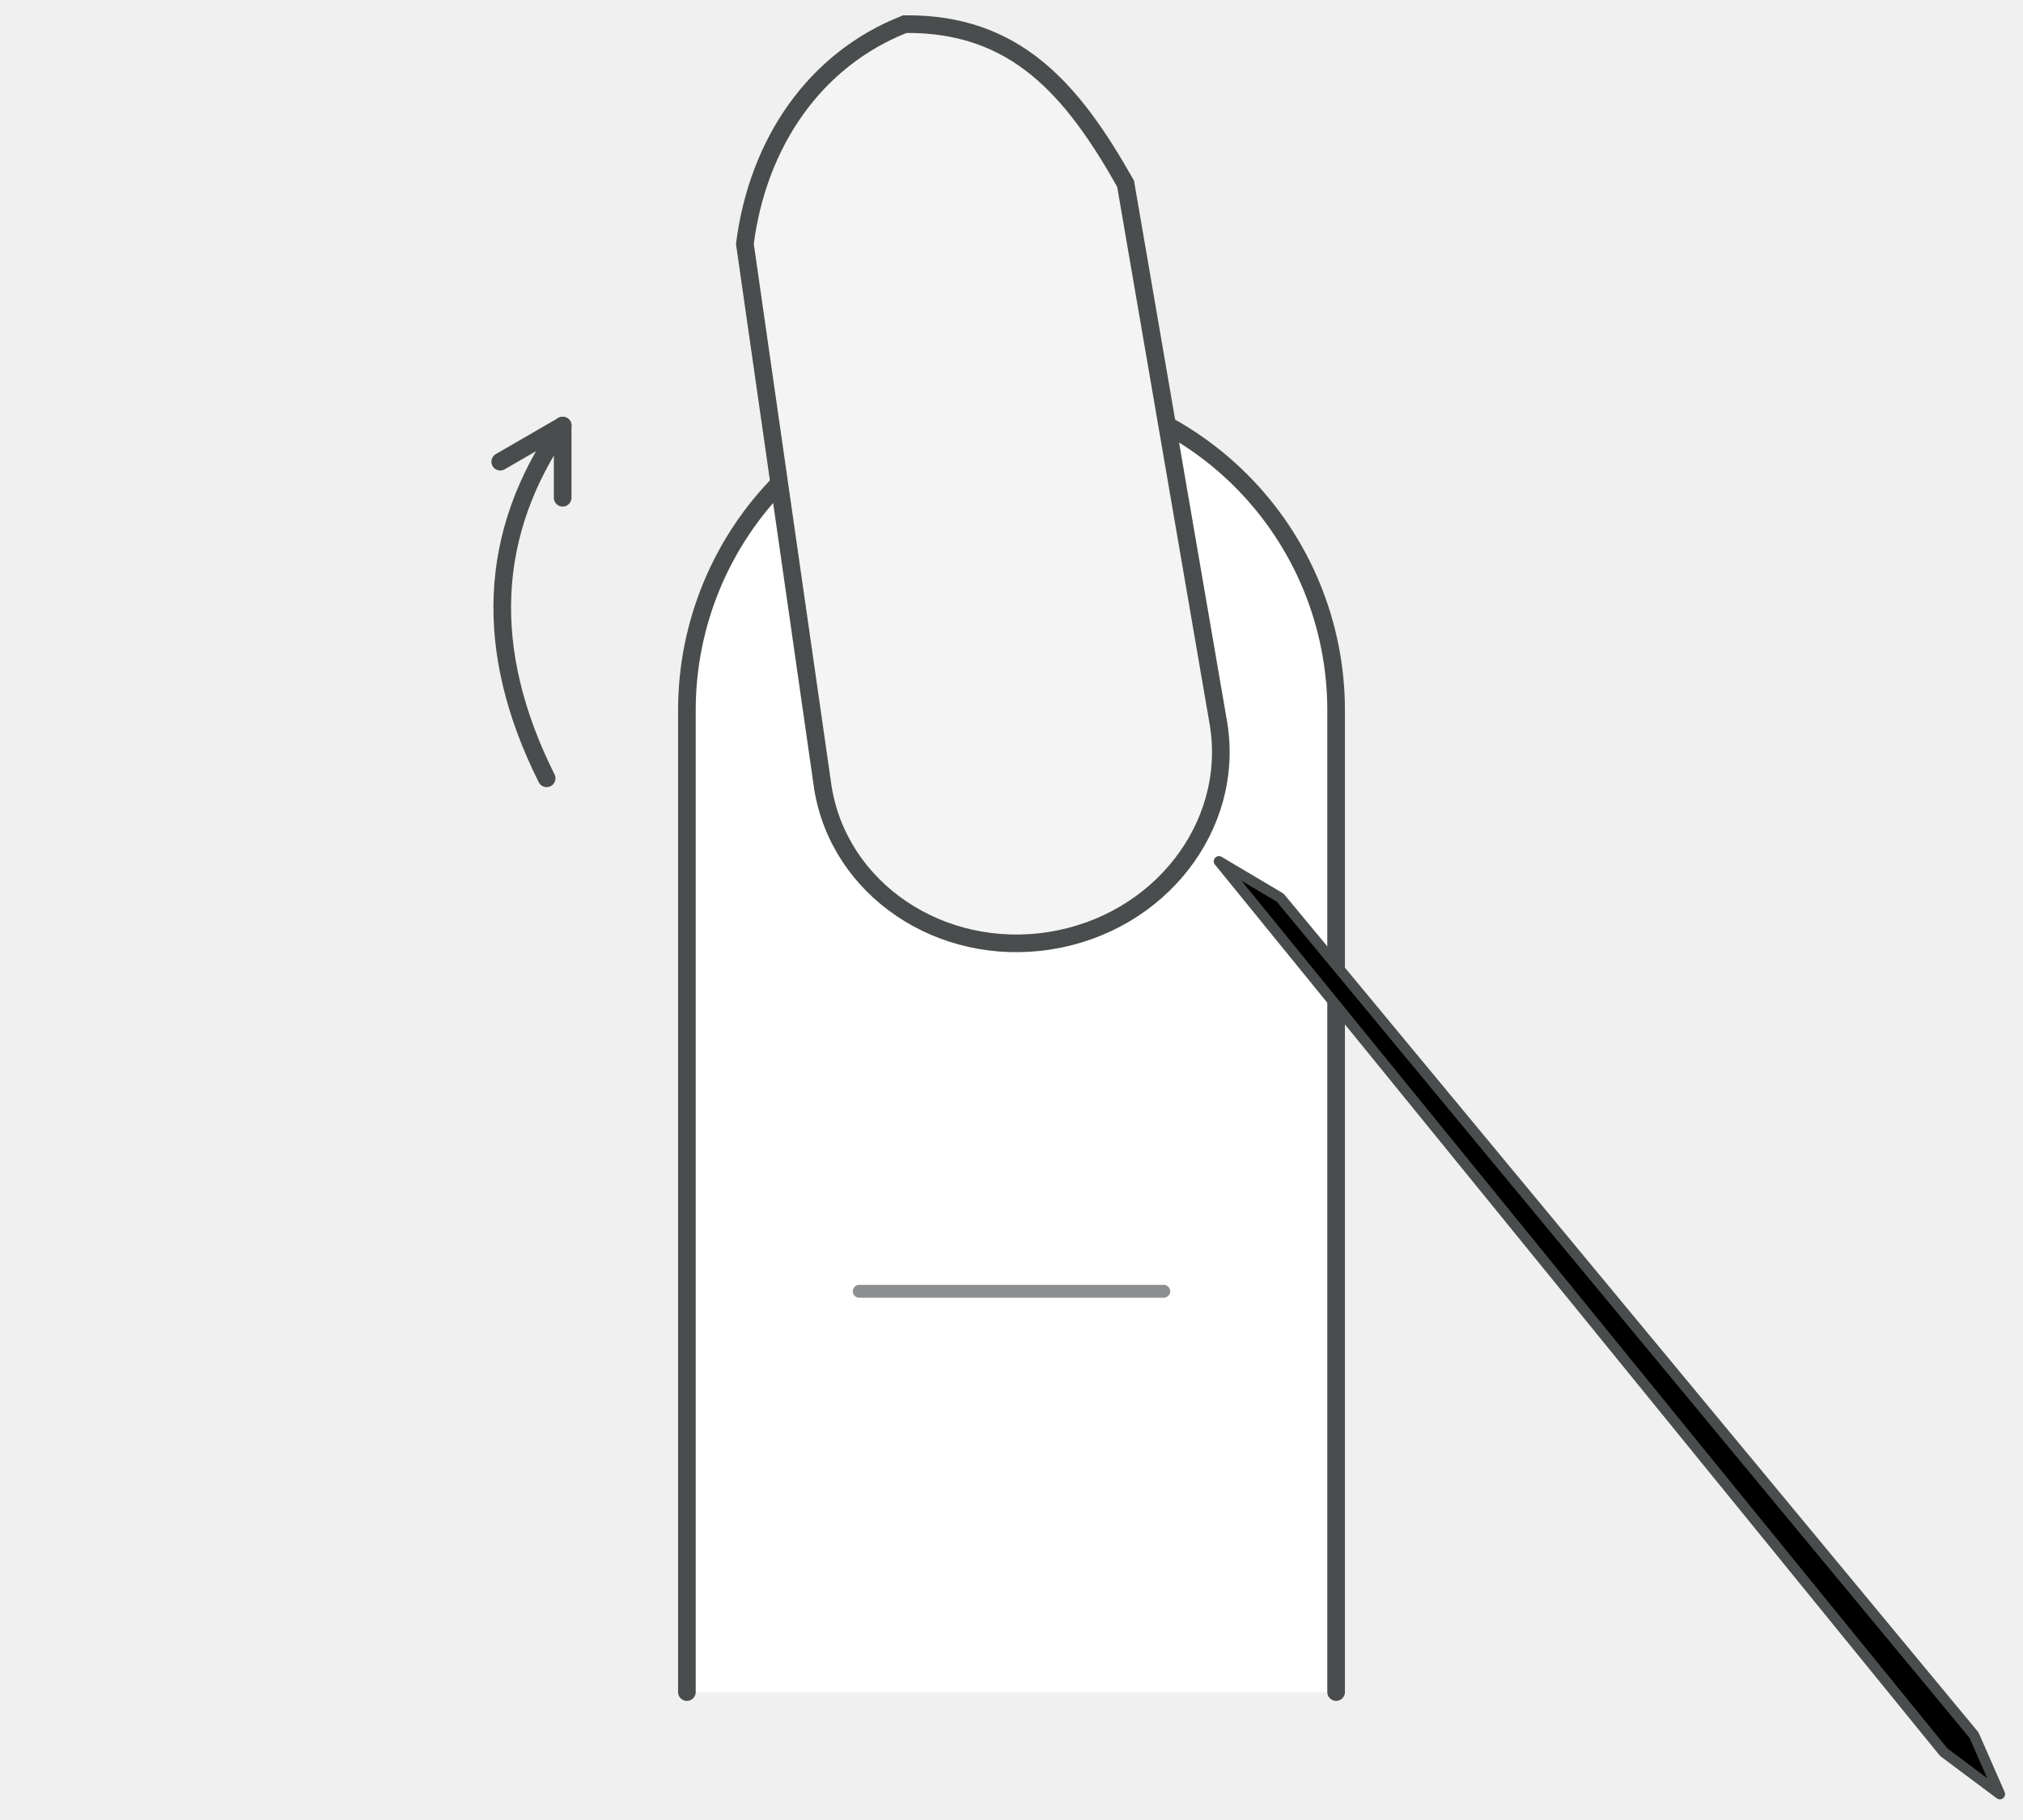
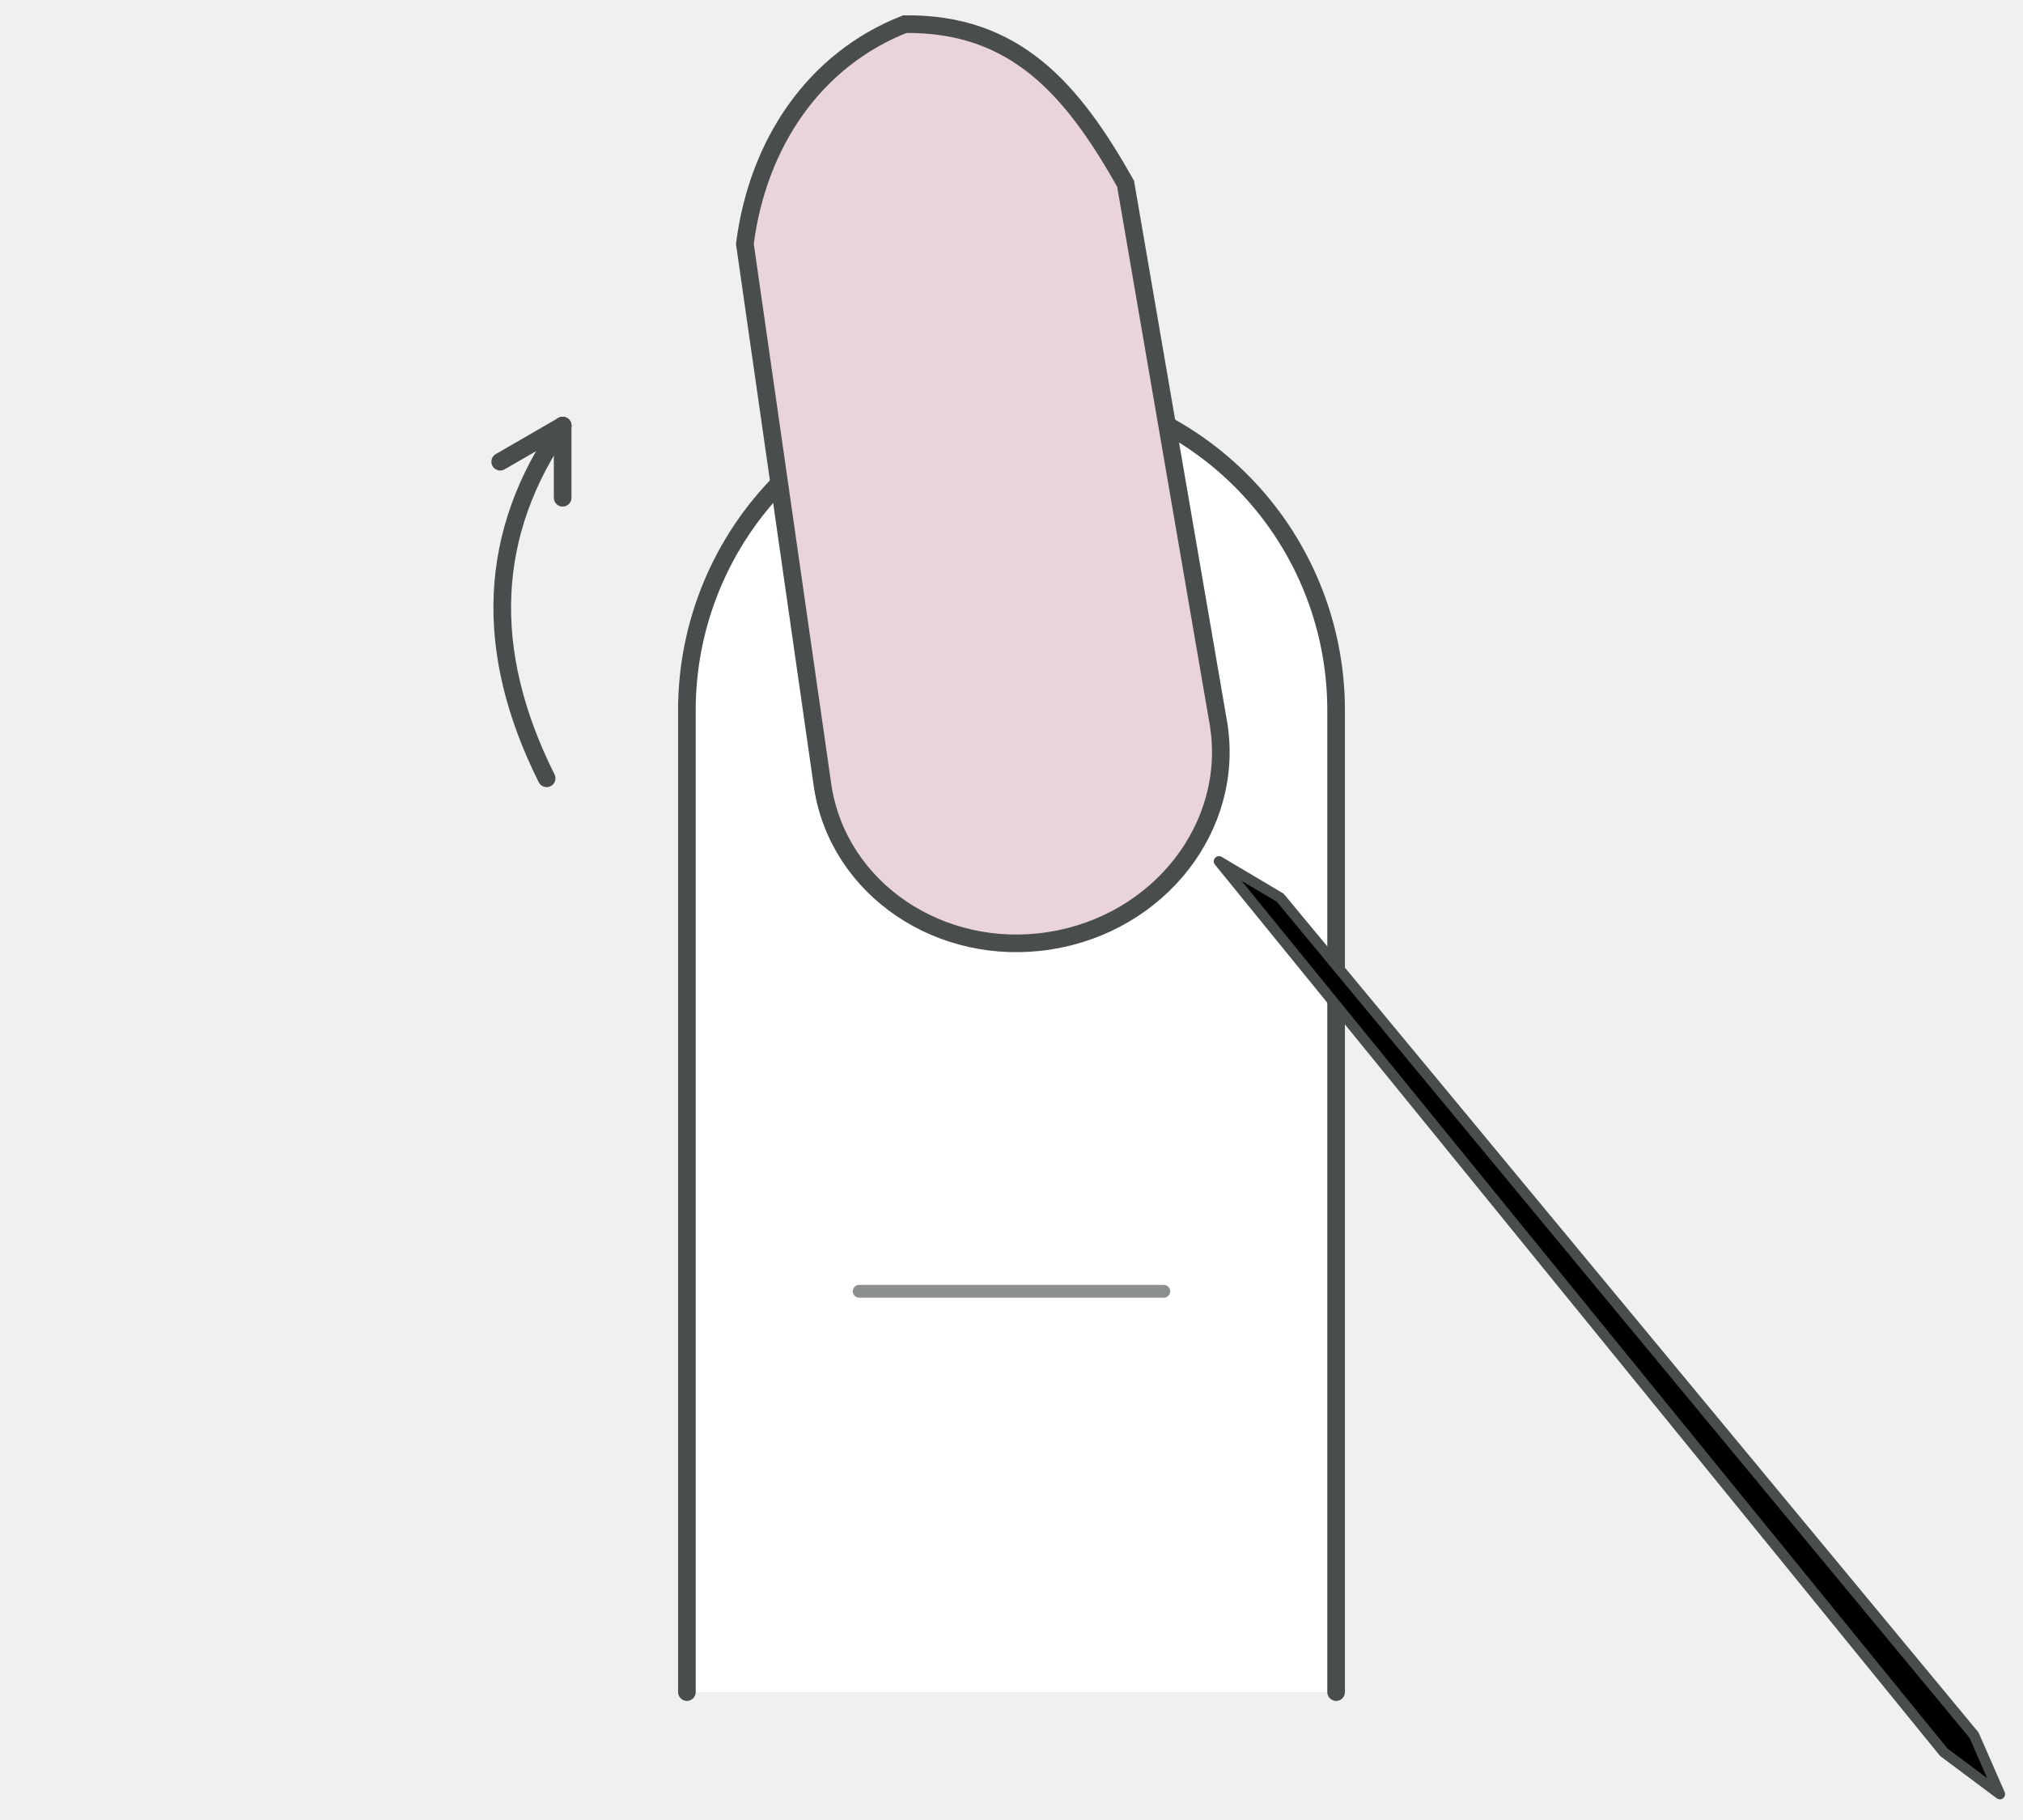
<svg xmlns="http://www.w3.org/2000/svg" width="252.40" height="227" viewBox="643.80 168.9 252.40 227" fill="none">
  <path d="M729.5 380V257.5C729.5 246.759 733.767 236.458 741.362 228.862C748.957 221.267 759.259 217 770 217C780.741 217 791.043 221.267 798.638 228.862C806.233 236.458 810.5 246.759 810.5 257.5V380" fill="white" stroke-width="2.2" stroke-linecap="round" stroke="#4A4D4D" />
  <path d="M751 330H789" stroke-width="1.6" stroke-linecap="round" stroke="#8C8F8F" />
-   <path d="M784.234 191.817C777.579 180.016 770.478 171.769 756.692 171.911C745.471 176.318 738.37 186.677 736.734 199.319L746.459 267.115C748.476 279.847 761.166 288.418 774.803 286.258C788.44 284.098 797.86 272.025 795.844 259.293L784.234 191.817Z" fill="#F4F4F4" stroke-width="2.2" stroke="#4A4D4D" />
+   <path d="M784.234 191.817C777.579 180.016 770.478 171.769 756.692 171.911C745.471 176.318 738.37 186.677 736.734 199.319L746.459 267.115C748.476 279.847 761.166 288.418 774.803 286.258C788.44 284.098 797.86 272.025 795.844 259.293L784.234 191.817Z" fill="#EAD4DB" stroke-width="2.2" stroke="#4A4D4D" />
  <path d="M712 266C704 250 704.667 235.333 714 222" stroke-width="2.2" stroke-linecap="round" stroke="#4A4D4D" />
  <path d="M714 222V231" stroke-width="2.2" stroke-linecap="round" stroke="#4A4D4D" />
  <path d="M714 222L706.21 226.5" stroke-width="2.2" stroke-linecap="round" stroke="#4A4D4D" />
  <path d="M795.886 276.359L886.313 387.5L893.314 392.732L890.087 385.371L803.522 280.89L795.886 276.359Z" fill="black" stroke-width="1.3" stroke-linecap="round" stroke-linejoin="round" stroke="#4A4D4D" />
</svg>
